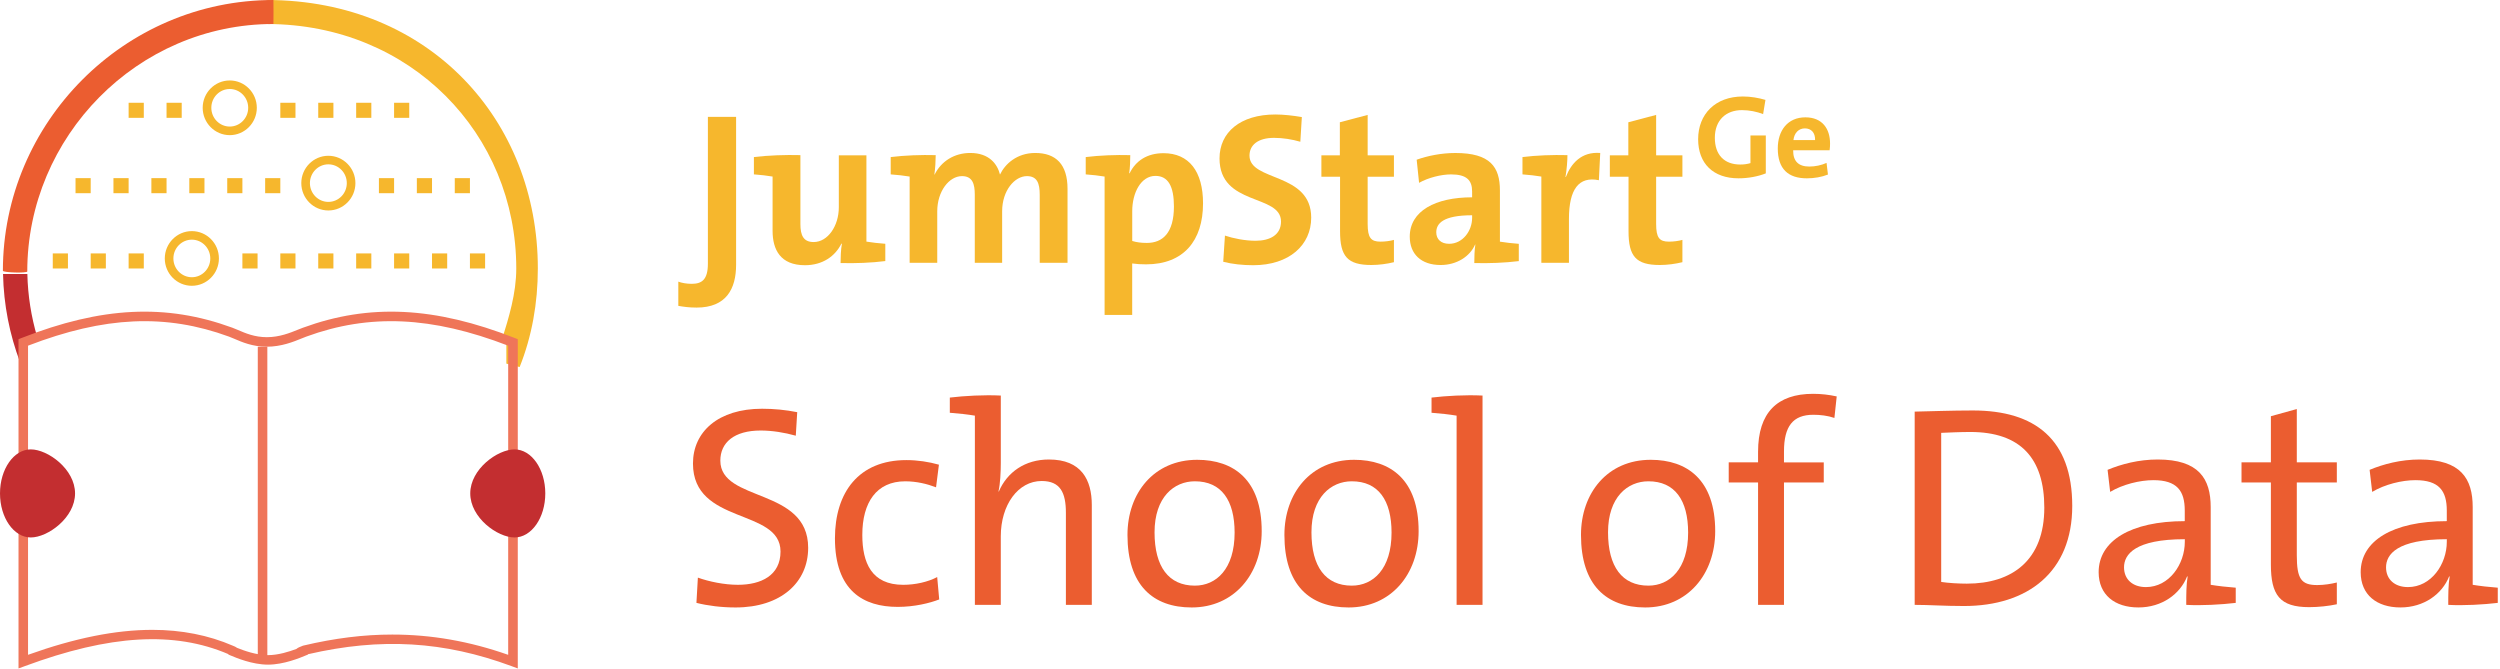
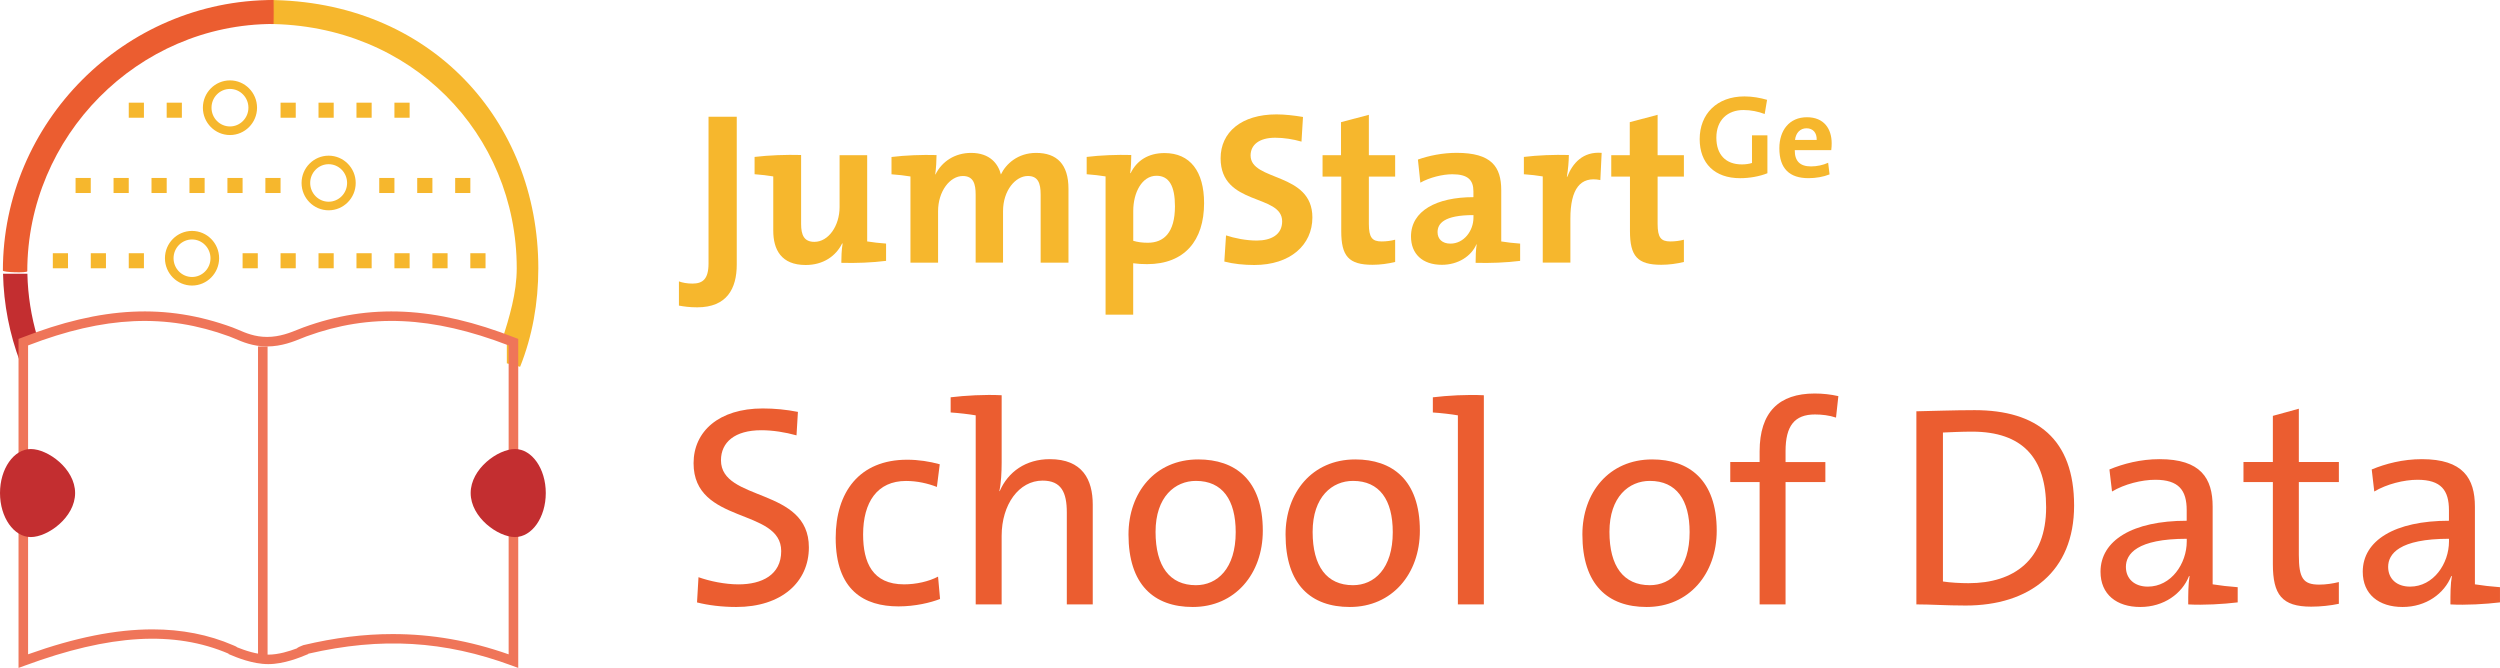
- <svg xmlns="http://www.w3.org/2000/svg" version="1.1" id="Layer_1" x="0px" y="0px" width="187px" height="50px" viewBox="37.5 10 187 50" enable-background="new 37.5 10 187 50" xml:space="preserve">
+ <svg xmlns="http://www.w3.org/2000/svg" version="1.1" id="Layer_1" x="0px" y="0px" width="131px" height="35px" viewBox="28 7.5 131 35" enable-background="new 28 7.5 131 35" xml:space="preserve">
  <g>
    <g>
      <g>
        <g>
-           <path fill="#F6B72D" d="M89.606,33.007c-0.588,0-0.994-0.064-1.368-0.128v-1.812c0.261,0.098,0.617,0.163,1.008,0.163      c0.763,0,1.204-0.325,1.204-1.505V18.741h2.11v11.064C92.561,31.6,91.828,33.007,89.606,33.007z" />
-           <path fill="#F6B72D" d="M100.375,29.675c0-0.372,0.017-0.984,0.097-1.438l-0.033-0.017c-0.473,0.954-1.413,1.618-2.729,1.618      c-1.835,0-2.421-1.164-2.421-2.572v-4.06c-0.388-0.066-0.926-0.131-1.397-0.163v-1.295c1.073-0.129,2.356-0.175,3.478-0.145      v5.16c0,0.84,0.226,1.342,0.992,1.342c1.055,0,1.882-1.198,1.882-2.604v-3.882h2.064v6.454c0.39,0.064,0.942,0.13,1.413,0.162      v1.293C102.698,29.659,101.448,29.708,100.375,29.675z" />
-           <path fill="#F6B72D" d="M115.271,29.659v-5.095c0-0.857-0.195-1.39-0.957-1.39c-0.91,0-1.854,1.067-1.854,2.635v3.85h-2.046      v-5.095c0-0.793-0.162-1.39-0.959-1.39c-0.958,0-1.849,1.131-1.849,2.635v3.85h-2.065v-6.452      c-0.391-0.066-0.942-0.131-1.416-0.163v-1.295c1.025-0.129,2.294-0.175,3.366-0.145c0,0.388-0.034,0.987-0.099,1.454h0.017      c0.487-0.984,1.462-1.616,2.665-1.616c1.429,0,2.031,0.841,2.226,1.616c0.374-0.79,1.266-1.616,2.632-1.616      c1.559,0,2.419,0.858,2.419,2.686v5.53h-2.078V29.659z" />
-           <path fill="#F6B72D" d="M118.712,23.044v-1.295c1.025-0.128,2.26-0.175,3.332-0.145c0,0.402-0.016,0.938-0.08,1.358h0.032      c0.454-0.938,1.315-1.504,2.533-1.504c1.917,0,2.958,1.375,2.958,3.752c0,2.798-1.462,4.563-4.258,4.563      c-0.39,0-0.699-0.017-1.041-0.066v3.849h-2.064V23.207C119.738,23.141,119.185,23.076,118.712,23.044z M123.929,23.157      c-1.087,0-1.738,1.262-1.738,2.636v2.233c0.325,0.097,0.666,0.145,1.089,0.145c1.187,0,2.03-0.744,2.03-2.732      C125.31,23.934,124.873,23.157,123.929,23.157z" />
-           <path fill="#F6B72D" d="M131.24,29.838c-0.781,0-1.562-0.081-2.242-0.258l0.128-1.958c0.617,0.209,1.495,0.387,2.292,0.387      c1.072,0,1.902-0.435,1.902-1.438c0-2.086-4.6-1.132-4.6-4.724c0-1.941,1.545-3.283,4.178-3.283c0.615,0,1.33,0.081,1.98,0.193      l-0.113,1.846c-0.617-0.179-1.299-0.291-1.967-0.291c-1.219,0-1.836,0.549-1.836,1.326c0,1.958,4.616,1.229,4.616,4.643      C135.578,28.332,133.936,29.838,131.24,29.838z" />
-           <path fill="#F6B72D" d="M140.076,29.822c-1.789,0-2.34-0.648-2.34-2.524v-4.076h-1.396v-1.601h1.381v-2.475l2.08-0.551v3.025      h1.965v1.602h-1.965v3.527c0,1.036,0.244,1.326,0.957,1.326c0.342,0,0.717-0.049,1.008-0.131v1.668      C141.246,29.739,140.648,29.822,140.076,29.822z" />
-           <path fill="#F6B72D" d="M147.777,29.675c0-0.467,0.016-0.953,0.078-1.374l-0.014-0.016c-0.389,0.904-1.381,1.538-2.582,1.538      c-1.465,0-2.309-0.826-2.309-2.12c0-1.925,1.918-2.944,4.664-2.944v-0.437c0-0.841-0.406-1.277-1.578-1.277      c-0.73,0-1.707,0.243-2.389,0.631l-0.18-1.73c0.812-0.291,1.852-0.502,2.893-0.502c2.602,0,3.334,1.036,3.334,2.798v3.834      c0.389,0.064,0.941,0.129,1.412,0.162v1.293C150.084,29.659,148.832,29.708,147.777,29.675z M147.615,26.102      c-2.193,0-2.682,0.628-2.682,1.277c0,0.516,0.357,0.857,0.959,0.857c1.025,0,1.723-0.97,1.723-1.942V26.102z" />
-           <path fill="#F6B72D" d="M154.598,23.238h0.029c0.393-1.02,1.172-1.907,2.57-1.796l-0.1,2.038      c-1.494-0.307-2.24,0.663-2.24,2.895v3.284h-2.064v-6.452c-0.391-0.066-0.941-0.131-1.412-0.163v-1.295      c1.021-0.129,2.275-0.175,3.363-0.145C154.744,22.025,154.695,22.672,154.598,23.238z" />
-           <path fill="#F6B72D" d="M161.654,29.822c-1.787,0-2.34-0.648-2.34-2.524v-4.076h-1.398v-1.601h1.383v-2.475l2.08-0.551v3.025      h1.965v1.602h-1.965v3.527c0,1.036,0.244,1.326,0.959,1.326c0.34,0,0.715-0.049,1.006-0.131v1.668      C162.824,29.739,162.223,29.822,161.654,29.822z" />
+           <path fill="#F6B72D" d="M64.535,23.604c-0.413,0-0.698-0.044-0.959-0.09v-1.269c0.183,0.069,0.433,0.115,0.707,0.115      c0.535,0,0.844-0.229,0.844-1.054v-7.689h1.479v7.745C66.606,22.619,66.092,23.604,64.535,23.604z" />
+           <path fill="#F6B72D" d="M72.085,21.272c0-0.261,0.012-0.688,0.068-1.007l-0.023-0.011c-0.331,0.667-0.991,1.132-1.914,1.132      c-1.287,0-1.697-0.815-1.697-1.801v-2.841c-0.272-0.046-0.649-0.092-0.979-0.115v-0.906c0.752-0.09,1.652-0.123,2.438-0.101      v3.612c0,0.588,0.159,0.939,0.695,0.939c0.74,0,1.321-0.838,1.321-1.823v-2.717h1.446v4.518c0.274,0.044,0.66,0.091,0.99,0.113      v0.905C73.714,21.261,72.837,21.295,72.085,21.272z" />
+           <path fill="#F6B72D" d="M82.53,21.261v-3.566c0-0.6-0.137-0.973-0.671-0.973c-0.638,0-1.3,0.748-1.3,1.845v2.695h-1.435v-3.566      c0-0.555-0.114-0.973-0.672-0.973c-0.671,0-1.297,0.792-1.297,1.845v2.695h-1.447v-4.516c-0.274-0.046-0.66-0.092-0.993-0.114      v-0.907c0.719-0.09,1.607-0.122,2.36-0.101c0,0.271-0.024,0.691-0.069,1.018h0.012c0.341-0.689,1.024-1.131,1.868-1.131      c1.002,0,1.425,0.589,1.561,1.131c0.262-0.553,0.888-1.131,1.845-1.131c1.093,0,1.696,0.6,1.696,1.88v3.871h-1.457v0H82.53z" />
+           <path fill="#F6B72D" d="M84.942,16.63v-0.907c0.718-0.089,1.585-0.122,2.336-0.101c0,0.281-0.012,0.657-0.056,0.951h0.023      c0.319-0.657,0.922-1.053,1.776-1.053c1.343,0,2.073,0.962,2.073,2.626c0,1.958-1.024,3.195-2.985,3.195      c-0.273,0-0.49-0.013-0.73-0.047v2.695h-1.447v-7.245C85.662,16.699,85.274,16.653,84.942,16.63z M88.601,16.71      c-0.763,0-1.219,0.883-1.219,1.845v1.563c0.227,0.068,0.467,0.102,0.762,0.102c0.834,0,1.424-0.521,1.424-1.913      C89.568,17.253,89.263,16.71,88.601,16.71z" />
+           <path fill="#F6B72D" d="M93.726,21.386c-0.548,0-1.095-0.057-1.571-0.181l0.089-1.371c0.434,0.146,1.049,0.271,1.608,0.271      c0.751,0,1.333-0.304,1.333-1.006c0-1.46-3.225-0.792-3.225-3.306c0-1.359,1.083-2.299,2.929-2.299      c0.432,0,0.932,0.057,1.388,0.135l-0.079,1.292c-0.432-0.125-0.909-0.204-1.379-0.204c-0.854,0-1.288,0.385-1.288,0.929      c0,1.371,3.238,0.86,3.238,3.25C96.769,20.332,95.615,21.386,93.726,21.386z" />
+           <path fill="#F6B72D" d="M99.922,21.375c-1.254,0-1.641-0.454-1.641-1.767v-2.854h-0.979v-1.121h0.967v-1.732l1.459-0.385v2.117      h1.378v1.121h-1.378v2.469c0,0.726,0.172,0.929,0.672,0.929c0.238,0,0.501-0.035,0.706-0.092v1.167      C100.741,21.317,100.323,21.375,99.922,21.375z" />
+           <path fill="#F6B72D" d="M105.322,21.272c0-0.327,0.01-0.667,0.055-0.962l-0.011-0.011c-0.273,0.633-0.97,1.077-1.812,1.077      c-1.025,0-1.618-0.578-1.618-1.484c0-1.349,1.345-2.061,3.271-2.061v-0.306c0-0.589-0.285-0.894-1.105-0.894      c-0.513,0-1.197,0.17-1.676,0.441l-0.127-1.211c0.57-0.204,1.299-0.352,2.029-0.352c1.824,0,2.337,0.725,2.337,1.959v2.684      c0.271,0.045,0.659,0.09,0.99,0.113v0.905C106.938,21.261,106.062,21.295,105.322,21.272z M105.209,18.771      c-1.538,0-1.881,0.44-1.881,0.894c0,0.361,0.249,0.601,0.672,0.601c0.718,0,1.209-0.68,1.209-1.36V18.771z" />
+           <path fill="#F6B72D" d="M110.103,16.766h0.021c0.276-0.714,0.822-1.334,1.803-1.257l-0.069,1.426      c-1.049-0.215-1.57,0.464-1.57,2.027v2.298h-1.448v-4.516c-0.274-0.046-0.659-0.092-0.989-0.114v-0.907      c0.715-0.09,1.596-0.122,2.357-0.101C110.206,15.917,110.172,16.37,110.103,16.766z" />
+           <path fill="#F6B72D" d="M115.051,21.375c-1.252,0-1.641-0.454-1.641-1.767v-2.854h-0.98v-1.121h0.97v-1.732l1.459-0.385v2.117      h1.377v1.121h-1.377v2.469c0,0.726,0.171,0.929,0.673,0.929c0.238,0,0.5-0.035,0.704-0.092v1.167      C115.871,21.317,115.45,21.375,115.051,21.375z" />
        </g>
      </g>
-       <path fill="#F6B72D" d="M169.381,18.535c-0.48-0.184-1.027-0.298-1.586-0.298c-1.176,0-2.025,0.74-2.025,2.069    c0,1.26,0.689,2.001,1.904,2.001c0.281,0,0.529-0.036,0.76-0.106v-2.07h1.148v2.837c-0.594,0.237-1.326,0.37-2.041,0.37    c-1.895,0-3.02-1.11-3.02-2.924c0-1.869,1.275-3.197,3.346-3.197c0.592,0,1.174,0.104,1.689,0.255L169.381,18.535z" />
-       <path fill="#F6B72D" d="M174.355,21.241h-2.727c-0.008,0.82,0.398,1.217,1.213,1.217c0.434,0,0.904-0.098,1.285-0.273l0.104,0.871    c-0.469,0.187-1.027,0.283-1.574,0.283c-1.398,0-2.178-0.696-2.178-2.237c0-1.34,0.742-2.325,2.064-2.325    c1.279,0,1.846,0.872,1.846,1.955C174.389,20.88,174.381,21.056,174.355,21.241z M172.506,19.603    c-0.469,0-0.797,0.344-0.857,0.873h1.619C173.283,19.929,172.984,19.603,172.506,19.603z" />
+       <path fill="#F6B72D" d="M120.47,13.474c-0.337-0.128-0.721-0.209-1.111-0.209c-0.827,0-1.422,0.519-1.422,1.449    c0,0.882,0.484,1.401,1.335,1.401c0.198,0,0.371-0.025,0.533-0.074v-1.449h0.807v1.986c-0.417,0.166-0.931,0.259-1.432,0.259    c-1.328,0-2.117-0.777-2.117-2.047c0-1.309,0.893-2.238,2.346-2.238c0.415,0,0.822,0.073,1.185,0.179L120.47,13.474z" />
+       <path fill="#F6B72D" d="M123.957,15.368h-1.911c-0.006,0.574,0.276,0.852,0.85,0.852c0.305,0,0.634-0.068,0.899-0.191l0.074,0.609    c-0.328,0.131-0.72,0.198-1.104,0.198c-0.98,0-1.527-0.487-1.527-1.566c0-0.938,0.521-1.627,1.446-1.627    c0.897,0,1.296,0.61,1.296,1.368C123.98,15.115,123.975,15.239,123.957,15.368z M122.66,14.222c-0.329,0-0.559,0.241-0.601,0.611    h1.136C123.206,14.45,122.996,14.222,122.66,14.222z" />
    </g>
    <g>
      <g>
-         <path fill="#EB5D30" d="M92.524,55.438c-1.057,0-2.091-0.13-2.931-0.344l0.108-1.888c0.84,0.302,1.981,0.537,2.994,0.537     c1.745,0,3.188-0.708,3.188-2.488c0-3.261-6.549-1.974-6.549-6.584c0-2.38,1.896-4.097,5.17-4.097     c0.883,0,1.766,0.085,2.628,0.257l-0.107,1.759c-0.841-0.236-1.767-0.387-2.628-0.387c-1.982,0-3.016,0.902-3.016,2.252     c0,3.131,6.57,1.994,6.57,6.52C97.952,53.571,95.906,55.438,92.524,55.438z" />
-         <path fill="#EB5D30" d="M104.649,55.395c-2.563,0-4.695-1.201-4.695-5.125c0-3.432,1.767-5.855,5.343-5.855     c0.84,0,1.681,0.13,2.434,0.343l-0.215,1.693c-0.669-0.257-1.466-0.449-2.306-0.449c-2.154,0-3.209,1.587-3.209,4.01     c0,2.08,0.688,3.732,3.059,3.732c0.905,0,1.852-0.214,2.542-0.58l0.151,1.674C107.041,55.115,105.9,55.395,104.649,55.395z" />
-         <path fill="#EB5D30" d="M108.546,40.875v-1.136c1.078-0.13,2.564-0.215,3.814-0.151v5.041c0,0.686-0.043,1.564-0.172,2.123     l0.021,0.021c0.625-1.459,1.96-2.402,3.749-2.402c2.434,0,3.209,1.523,3.209,3.41v7.464h-1.938V48.36     c0-1.501-0.41-2.381-1.811-2.381c-1.766,0-3.059,1.78-3.059,4.141v5.125h-1.938V41.09     C109.904,41.003,109.171,40.918,108.546,40.875z" />
-         <path fill="#EB5D30" d="M126.639,55.438c-2.907,0-4.804-1.674-4.804-5.427c0-3.13,1.981-5.618,5.214-5.618     c2.735,0,4.826,1.502,4.826,5.34C131.875,52.949,129.806,55.438,126.639,55.438z M126.876,46.001     c-1.552,0-3.016,1.179-3.016,3.817c0,2.574,1.056,3.988,3.016,3.988c1.594,0,2.973-1.243,2.973-3.968     C129.849,47.417,128.857,46.001,126.876,46.001z" />
-         <path fill="#EB5D30" d="M138.379,55.438c-2.908,0-4.805-1.674-4.805-5.427c0-3.13,1.98-5.618,5.213-5.618     c2.736,0,4.826,1.502,4.826,5.34C143.613,52.949,141.545,55.438,138.379,55.438z M138.615,46.001     c-1.551,0-3.018,1.179-3.018,3.817c0,2.574,1.057,3.988,3.018,3.988c1.594,0,2.973-1.243,2.973-3.968     C141.588,47.417,140.596,46.001,138.615,46.001z" />
-         <path fill="#EB5D30" d="M148.393,55.244h-1.939V41.09c-0.518-0.087-1.25-0.172-1.875-0.215v-1.136     c1.078-0.13,2.566-0.215,3.814-0.151V55.244z" />
-         <path fill="#EB5D30" d="M160.561,55.438c-2.908,0-4.803-1.674-4.803-5.427c0-3.13,1.98-5.618,5.213-5.618     c2.736,0,4.826,1.502,4.826,5.34C165.797,52.949,163.729,55.438,160.561,55.438z M160.799,46.001     c-1.553,0-3.018,1.179-3.018,3.817c0,2.574,1.057,3.988,3.018,3.988c1.594,0,2.973-1.243,2.973-3.968     C163.771,47.417,162.781,46.001,160.799,46.001z" />
-         <path fill="#EB5D30" d="M174.713,41.262c-0.496-0.172-1.057-0.237-1.574-0.237c-1.529,0-2.197,0.858-2.197,2.746v0.815h2.975     v1.501h-2.975v9.158h-1.939v-9.158h-2.195v-1.503h2.195v-0.792c0-2.938,1.445-4.334,4.115-4.334c0.605,0,1.186,0.066,1.768,0.194     L174.713,41.262z" />
-         <path fill="#EB5D30" d="M184.402,55.33c-1.465,0-2.605-0.086-3.684-0.086V40.789c1.119-0.021,2.758-0.086,4.354-0.086     c4.652,0,7.432,2.166,7.432,7.142C192.504,52.8,189.164,55.33,184.402,55.33z M184.877,42.312c-0.754,0-1.637,0.044-2.176,0.065     v11.152c0.539,0.085,1.336,0.128,1.918,0.128c3.402,0,5.795-1.758,5.795-5.683C190.414,44.285,188.646,42.312,184.877,42.312z" />
-         <path fill="#EB5D30" d="M201.031,55.244c0-0.751,0-1.522,0.105-2.123h-0.043c-0.516,1.308-1.873,2.316-3.641,2.316     s-2.973-0.944-2.973-2.638c0-2.338,2.391-3.817,6.441-3.817v-0.793c0-1.48-0.582-2.273-2.348-2.273     c-1.012,0-2.305,0.32-3.232,0.878l-0.193-1.651c1.035-0.428,2.326-0.772,3.748-0.772c3.08,0,3.965,1.438,3.965,3.561v5.811     c0.516,0.087,1.248,0.172,1.873,0.216v1.137C203.658,55.224,202.172,55.308,201.031,55.244z M200.924,50.333     c-3.729,0-4.547,1.138-4.547,2.103c0,0.899,0.646,1.478,1.637,1.478c1.746,0,2.91-1.715,2.91-3.387V50.333z" />
-         <path fill="#EB5D30" d="M210.227,55.415c-2.197,0-2.865-0.899-2.865-3.196v-6.132h-2.197v-1.503h2.197v-3.452l1.939-0.536v3.988     h2.994v1.503h-2.994v5.446c0,1.759,0.322,2.23,1.529,2.23c0.496,0,1.035-0.085,1.465-0.192v1.628     C211.691,55.33,210.916,55.415,210.227,55.415z" />
-         <path fill="#EB5D30" d="M220.629,55.244c0-0.751,0-1.522,0.107-2.123h-0.043c-0.518,1.308-1.875,2.316-3.641,2.316     c-1.768,0-2.973-0.944-2.973-2.638c0-2.338,2.391-3.817,6.441-3.817v-0.793c0-1.48-0.582-2.273-2.35-2.273     c-1.012,0-2.305,0.32-3.23,0.878l-0.193-1.651c1.033-0.428,2.326-0.772,3.748-0.772c3.082,0,3.963,1.438,3.963,3.561v5.811     c0.518,0.087,1.25,0.172,1.875,0.216v1.137C223.258,55.224,221.771,55.308,220.629,55.244z M220.521,50.333     c-3.727,0-4.545,1.138-4.545,2.103c0,0.899,0.646,1.478,1.637,1.478c1.746,0,2.908-1.715,2.908-3.387V50.333z" />
+         <path fill="#EB5D30" d="M66.58,39.306c-0.742,0-1.466-0.089-2.056-0.239l0.077-1.322c0.589,0.21,1.389,0.376,2.099,0.376     c1.223,0,2.235-0.496,2.235-1.743c0-2.28-4.592-1.381-4.592-4.606c0-1.666,1.329-2.869,3.625-2.869c0.62,0,1.238,0.06,1.843,0.18     l-0.074,1.23c-0.59-0.164-1.24-0.269-1.844-0.269c-1.39,0-2.114,0.631-2.114,1.574c0,2.192,4.606,1.396,4.606,4.564     C70.386,38,68.952,39.306,66.58,39.306z" />
+         <path fill="#EB5D30" d="M75.082,39.275c-1.797,0-3.292-0.841-3.292-3.586c0-2.404,1.239-4.1,3.747-4.1     c0.589,0,1.179,0.092,1.706,0.239l-0.15,1.188c-0.468-0.183-1.028-0.314-1.616-0.314c-1.51,0-2.25,1.109-2.25,2.805     c0,1.456,0.482,2.613,2.144,2.613c0.634,0,1.298-0.15,1.783-0.405l0.105,1.171C76.759,39.08,75.959,39.275,75.082,39.275z" />
+         <path fill="#EB5D30" d="M77.814,29.113v-0.795c0.755-0.092,1.797-0.153,2.673-0.107v3.529c0,0.479-0.03,1.094-0.12,1.485     l0.015,0.017c0.439-1.023,1.375-1.682,2.628-1.682c1.708,0,2.25,1.066,2.25,2.386v5.225h-1.359v-4.819     c0-1.051-0.288-1.668-1.27-1.668c-1.237,0-2.145,1.246-2.145,2.9v3.587h-1.359v-9.907C78.767,29.202,78.252,29.143,77.814,29.113     z" />
+         <path fill="#EB5D30" d="M90.5,39.306c-2.038,0-3.367-1.172-3.367-3.799c0-2.189,1.389-3.933,3.655-3.933     c1.919,0,3.383,1.053,3.383,3.739C94.171,37.564,92.722,39.306,90.5,39.306z M90.666,32.699c-1.087,0-2.115,0.825-2.115,2.673     c0,1.803,0.743,2.792,2.115,2.792c1.119,0,2.085-0.871,2.085-2.778C92.751,33.69,92.055,32.699,90.666,32.699z" />
+         <path fill="#EB5D30" d="M98.732,39.306c-2.039,0-3.369-1.172-3.369-3.799c0-2.189,1.389-3.933,3.654-3.933     c1.918,0,3.384,1.053,3.384,3.739C102.401,37.564,100.952,39.306,98.732,39.306z M98.897,32.699     c-1.087,0-2.115,0.825-2.115,2.673c0,1.803,0.741,2.792,2.115,2.792c1.117,0,2.084-0.871,2.084-2.778     C100.981,33.69,100.286,32.699,98.897,32.699z" />
+         <path fill="#EB5D30" d="M105.753,39.171h-1.36v-9.907c-0.362-0.062-0.876-0.121-1.312-0.15v-0.795     c0.755-0.092,1.798-0.153,2.673-0.107V39.171z" />
+         <path fill="#EB5D30" d="M114.285,39.306c-2.04,0-3.368-1.172-3.368-3.799c0-2.189,1.389-3.933,3.656-3.933     c1.917,0,3.383,1.053,3.383,3.739C117.956,37.564,116.506,39.306,114.285,39.306z M114.452,32.699     c-1.09,0-2.117,0.825-2.117,2.673c0,1.803,0.741,2.792,2.117,2.792c1.117,0,2.084-0.871,2.084-2.778     C116.536,33.69,115.842,32.699,114.452,32.699z" />
+         <path fill="#EB5D30" d="M124.207,29.382c-0.348-0.118-0.74-0.164-1.104-0.164c-1.071,0-1.54,0.6-1.54,1.921v0.572h2.086v1.05     h-2.086v6.41h-1.359v-6.41h-1.538v-1.052h1.538v-0.554c0-2.058,1.013-3.035,2.885-3.035c0.425,0,0.833,0.045,1.241,0.137     L124.207,29.382z" />
+         <path fill="#EB5D30" d="M131.002,39.23c-1.028,0-1.828-0.06-2.584-0.06V29.052c0.784-0.014,1.933-0.06,3.053-0.06     c3.263,0,5.212,1.516,5.212,4.999C136.683,37.46,134.34,39.23,131.002,39.23z M131.334,30.118c-0.527,0-1.147,0.029-1.524,0.046     v7.806c0.377,0.06,0.936,0.089,1.343,0.089c2.388,0,4.064-1.23,4.064-3.976C135.217,31.499,133.977,30.118,131.334,30.118z" />
+         <path fill="#EB5D30" d="M142.662,39.171c0-0.526,0-1.066,0.072-1.485h-0.029c-0.361,0.916-1.313,1.62-2.555,1.62     c-1.24,0-2.083-0.661-2.083-1.846c0-1.639,1.676-2.673,4.516-2.673v-0.554c0-1.037-0.408-1.593-1.646-1.593     c-0.71,0-1.615,0.226-2.267,0.615l-0.136-1.155c0.726-0.301,1.631-0.54,2.629-0.54c2.16,0,2.78,1.005,2.78,2.49v4.069     c0.361,0.06,0.874,0.119,1.312,0.15v0.796C144.502,39.157,143.461,39.217,142.662,39.171z M142.586,35.732     c-2.613,0-3.189,0.798-3.189,1.472c0,0.629,0.455,1.035,1.148,1.035c1.224,0,2.041-1.201,2.041-2.37V35.732z" />
+         <path fill="#EB5D30" d="M149.107,39.289c-1.539,0-2.009-0.629-2.009-2.237v-4.291h-1.54v-1.052h1.54v-2.418l1.361-0.374v2.792     h2.098v1.052h-2.098v3.812c0,1.23,0.226,1.561,1.07,1.561c0.349,0,0.727-0.059,1.027-0.134v1.139     C150.136,39.23,149.592,39.289,149.107,39.289z" />
+         <path fill="#EB5D30" d="M156.402,39.171c0-0.526,0-1.066,0.076-1.485h-0.031c-0.363,0.916-1.315,1.62-2.553,1.62     c-1.239,0-2.086-0.661-2.086-1.846c0-1.639,1.678-2.673,4.517-2.673v-0.554c0-1.037-0.408-1.593-1.647-1.593     c-0.71,0-1.616,0.226-2.266,0.615l-0.134-1.155c0.723-0.301,1.631-0.54,2.628-0.54c2.159,0,2.779,1.005,2.779,2.49v4.069     c0.362,0.06,0.876,0.119,1.314,0.15v0.796C158.244,39.157,157.203,39.217,156.402,39.171z M156.327,35.732     c-2.614,0-3.188,0.798-3.188,1.472c0,0.629,0.454,1.035,1.148,1.035c1.225,0,2.04-1.201,2.04-2.37V35.732z" />
      </g>
    </g>
    <g>
      <g>
-         <path fill="none" d="M54.681,58.685c0.014,0.006,0.043,0.018,0.062,0.026C55.142,58.871,54.681,58.685,54.681,58.685z" />
-         <path fill="none" d="M60.432,58.688c0.002-0.001,0.009-0.003,0.011-0.004C60.443,58.685,59.613,59.01,60.432,58.688z" />
-         <path fill="#F6B72D" d="M57.497,11.796v0.001c10.727,0.021,18.62,8.214,18.62,18.285c0,1.868-0.554,3.665-1.084,5.362     c0.202,0.076,0.343,0.149,0.343,0.23c0,0.509,0,1.016,0,1.525l0.993,0.255c0.912-2.284,1.361-4.77,1.361-7.373     c0-11.055-8.075-20.053-20.232-20.081v1.796V11.796z" />
-         <path fill="#EB5D30" d="M39.54,30.304c0-10.083,8.246-18.509,18.401-18.509c0.008,0,0.014-1.794,0-1.794     c-11.152,0-20.225,9.18-20.225,20.252C37.716,30.392,39.54,30.443,39.54,30.304z" />
-         <path fill="#EB5D30" d="M57.964,11.796c0.005,0,0.01,0.001,0.015,0.001v-1.796c-0.004,0-0.009,0-0.015,0V11.796z" />
-         <path fill="#C32E30" d="M40.277,35.193c-0.439-1.497-0.695-3.071-0.731-4.7h-1.819c0.048,2.314,0.495,4.533,1.27,6.594     c0-0.472,0-0.942,0-1.415C39.426,35.501,39.853,35.344,40.277,35.193z" />
-         <rect x="75.597" y="36.406" fill="none" width="0.001" height="1.147" />
+         <path fill="none" d="M40.047,41.579c0.01,0.005,0.03,0.012,0.043,0.019C40.369,41.709,40.047,41.579,40.047,41.579z" />
+         <path fill="none" d="M44.079,41.582c0.001,0,0.006-0.003,0.007-0.005C44.086,41.579,43.504,41.808,44.079,41.582z" />
+         <path fill="#F6B72D" d="M42.021,8.757L42.021,8.757c7.521,0.015,13.056,5.75,13.056,12.8c0,1.308-0.389,2.565-0.76,3.753     c0.142,0.053,0.241,0.104,0.241,0.162c0,0.355,0,0.711,0,1.066l0.696,0.181c0.639-1.6,0.954-3.341,0.954-5.162     c0-7.739-5.662-14.038-14.186-14.057L42.021,8.757L42.021,8.757L42.021,8.757z" />
+         <path fill="#EB5D30" d="M29.43,21.713c0-7.058,5.782-12.957,12.902-12.957c0.006,0,0.01-1.256,0-1.256     c-7.819,0-14.181,6.427-14.181,14.177C28.151,21.774,29.43,21.81,29.43,21.713z" />
+         <path fill="#EB5D30" d="M42.349,8.757c0.003,0,0.007,0,0.01,0V7.5c-0.002,0-0.006,0-0.01,0V8.757z" />
+         <path fill="#C32E30" d="M29.947,25.135c-0.308-1.048-0.487-2.15-0.512-3.29h-1.276c0.034,1.62,0.348,3.172,0.891,4.616     c0-0.33,0-0.661,0-0.991C29.35,25.35,29.649,25.24,29.947,25.135z" />
+         <rect x="54.712" y="25.984" fill="none" width="0.001" height="0.803" />
      </g>
      <g>
-         <path fill="#EF7559" d="M38.885,60V35.372l0.226-0.09c6-2.353,10.809-2.584,15.766-0.771c0.127,0.046,0.27,0.105,0.428,0.175     c0.553,0.238,1.243,0.535,2.155,0.535c0.949,0,1.748-0.326,2.331-0.564c0.14-0.057,0.266-0.106,0.376-0.146     c4.957-1.814,9.841-1.58,15.837,0.771l0.226,0.09V60l-0.482-0.179c-5.023-1.856-9.741-2.149-15.215-0.884l0.008,0.021     l-0.13,0.054c-0.46,0.192-1.682,0.703-2.862,0.703c-1.176,0-2.384-0.509-2.838-0.701l-0.135-0.056l0.011-0.027     c-4.062-1.738-8.861-1.46-15.218,0.891L38.885,60z M55.233,58.46c0.52,0.209,1.446,0.544,2.314,0.544     c0.769,0,1.587-0.261,2.13-0.466c0.092-0.088,0.257-0.152,0.489-0.243c2.373-0.562,4.543-0.83,6.678-0.83     c2.922,0,5.763,0.496,8.668,1.516V35.857c-5.725-2.202-10.37-2.409-15.101-0.679c-0.104,0.039-0.221,0.086-0.351,0.139     c-0.602,0.246-1.512,0.617-2.603,0.617c-1.061,0-1.857-0.344-2.439-0.596c-0.144-0.061-0.273-0.118-0.39-0.159     c-4.73-1.73-9.304-1.526-15.031,0.678v23.122c3.51-1.256,6.557-1.866,9.3-1.866c2.179,0,4.203,0.399,6.02,1.186     C55.037,58.347,55.151,58.393,55.233,58.46z" />
+         <path fill="#EF7559" d="M28.971,42.5V25.26l0.159-0.062c4.207-1.647,7.579-1.809,11.055-0.54c0.089,0.032,0.188,0.074,0.3,0.122     c0.387,0.167,0.871,0.375,1.511,0.375c0.665,0,1.225-0.228,1.634-0.394c0.098-0.041,0.187-0.075,0.264-0.103     c3.475-1.27,6.899-1.105,11.103,0.54l0.159,0.062V42.5l-0.337-0.125c-3.523-1.299-6.831-1.504-10.669-0.62l0.006,0.016     l-0.092,0.037c-0.322,0.134-1.179,0.492-2.006,0.492c-0.825,0-1.671-0.355-1.99-0.49l-0.095-0.039l0.007-0.018     c-2.848-1.217-6.213-1.023-10.67,0.622L28.971,42.5z M40.434,41.422c0.364,0.146,1.014,0.381,1.622,0.381     c0.54,0,1.113-0.183,1.494-0.326c0.064-0.062,0.181-0.106,0.343-0.171c1.664-0.394,3.185-0.581,4.682-0.581     c2.049,0,4.041,0.347,6.078,1.062V25.6c-4.015-1.542-7.271-1.687-10.589-0.476c-0.073,0.027-0.154,0.06-0.245,0.097     c-0.423,0.172-1.061,0.433-1.825,0.433c-0.744,0-1.302-0.242-1.71-0.418c-0.102-0.042-0.191-0.082-0.273-0.11     c-3.317-1.211-6.524-1.069-10.539,0.474v16.185c2.461-0.879,4.598-1.306,6.52-1.306c1.528,0,2.947,0.278,4.221,0.83     C40.296,41.343,40.376,41.374,40.434,41.422z" />
      </g>
-       <rect x="56.782" y="35.933" fill="#EF7559" width="0.715" height="23.6" />
-       <path fill="#C32E30" d="M78.288,46.908c0,1.819-1.03,3.294-2.301,3.294s-3.312-1.475-3.312-3.294s2.041-3.294,3.312-3.294    S78.288,45.089,78.288,46.908z" />
-       <path fill="#C32E30" d="M43.114,46.908c0,1.819-2.041,3.294-3.312,3.294c-1.271,0-2.302-1.475-2.302-3.294    s1.031-3.294,2.302-3.294C41.074,43.614,43.114,45.089,43.114,46.908z" />
-       <path fill="#F6B72D" d="M68.112,18.814h-1.135v-1.127h1.135V18.814z M65.276,18.814h-1.135v-1.127h1.135V18.814z M62.439,18.814    h-1.135v-1.127h1.135V18.814z M59.602,18.814h-1.134v-1.127h1.134V18.814z M51.092,18.814h-1.135v-1.127h1.135V18.814z     M48.256,18.814h-1.135v-1.127h1.135V18.814z" />
-       <path fill="#F6B72D" d="M72.651,24.449h-1.134v-1.127h1.134V24.449z M69.815,24.449h-1.135v-1.127h1.135V24.449z M66.978,24.449    h-1.135v-1.127h1.135V24.449z M58.468,24.449h-1.135v-1.127h1.135V24.449z M55.631,24.449h-1.134v-1.127h1.134V24.449z     M52.793,24.449H51.66v-1.127h1.134V24.449z M49.958,24.449h-1.135v-1.127h1.135V24.449z M47.121,24.449h-1.135v-1.127h1.135    V24.449z M44.284,24.449h-1.134v-1.127h1.135L44.284,24.449L44.284,24.449z" />
-       <path fill="#F6B72D" d="M73.786,30.083h-1.135v-1.127h1.135V30.083z M70.95,30.083h-1.135v-1.127h1.135V30.083z M68.112,30.083    h-1.135v-1.127h1.135V30.083z M65.276,30.083h-1.135v-1.127h1.135V30.083z M62.439,30.083h-1.135v-1.127h1.135V30.083z     M59.602,30.083h-1.134v-1.127h1.134V30.083z M56.766,30.083h-1.135v-1.127h1.135V30.083z M48.256,30.083h-1.135v-1.127h1.135    V30.083z M45.418,30.083h-1.134v-1.127h1.134V30.083L45.418,30.083z M42.582,30.083h-1.135v-1.127h1.135V30.083z" />
-       <path fill="#F6B72D" d="M54.686,20.109c-1.117,0-2.025-0.918-2.025-2.045c0-1.128,0.908-2.046,2.025-2.046    c1.116,0,2.024,0.918,2.024,2.046C56.71,19.19,55.802,20.109,54.686,20.109z M54.686,16.657c-0.761,0-1.379,0.63-1.379,1.405    c0,0.774,0.618,1.405,1.379,1.405c0.759,0,1.379-0.63,1.379-1.405C56.065,17.289,55.445,16.657,54.686,16.657z" />
-       <path fill="#F6B72D" d="M62.061,25.743c-1.117,0-2.024-0.917-2.024-2.046c0-1.128,0.908-2.045,2.024-2.045    s2.024,0.917,2.024,2.045C64.085,24.826,63.177,25.743,62.061,25.743z M62.061,22.292c-0.76,0-1.379,0.631-1.379,1.405    c0,0.775,0.619,1.405,1.379,1.405c0.761,0,1.38-0.63,1.38-1.405C63.441,22.923,62.822,22.292,62.061,22.292z" />
-       <path fill="#F6B72D" d="M51.85,31.377c-1.117,0-2.024-0.917-2.024-2.044c0-1.128,0.908-2.046,2.024-2.046s2.025,0.917,2.025,2.046    C53.874,30.459,52.965,31.377,51.85,31.377z M51.85,27.927c-0.761,0-1.38,0.63-1.38,1.405s0.619,1.405,1.38,1.405    c0.76,0,1.38-0.63,1.38-1.405C53.229,28.557,52.61,27.927,51.85,27.927z" />
+       <rect x="41.52" y="25.654" fill="#EF7559" width="0.501" height="16.518" />
+       <path fill="#C32E30" d="M56.599,33.335c0,1.274-0.722,2.307-1.614,2.307c-0.89,0-2.322-1.032-2.322-2.307    c0-1.273,1.432-2.306,2.322-2.306C55.876,31.029,56.599,32.062,56.599,33.335z" />
+       <path fill="#C32E30" d="M31.936,33.335c0,1.274-1.43,2.307-2.322,2.307c-0.891,0-1.614-1.032-1.614-2.307    c0-1.273,0.723-2.306,1.614-2.306C30.506,31.029,31.936,32.062,31.936,33.335z" />
+       <path fill="#F6B72D" d="M49.464,13.669h-0.796v-0.789h0.796V13.669z M47.475,13.669h-0.796v-0.789h0.796V13.669z M45.486,13.669    H44.69v-0.789h0.796V13.669z M43.497,13.669h-0.796v-0.789h0.796V13.669z M37.53,13.669h-0.796v-0.789h0.796V13.669z     M35.542,13.669h-0.795v-0.789h0.795V13.669z" />
+       <path fill="#F6B72D" d="M52.646,17.614h-0.795v-0.789h0.795V17.614z M50.658,17.614h-0.796v-0.789h0.796V17.614z M48.668,17.614    h-0.796v-0.789h0.796V17.614z M42.701,17.614h-0.795v-0.789h0.795V17.614z M40.712,17.614h-0.795v-0.789h0.795V17.614z     M38.723,17.614h-0.795v-0.789h0.795L38.723,17.614L38.723,17.614z M36.735,17.614h-0.796v-0.789h0.796V17.614z M34.746,17.614    H33.95v-0.789h0.796V17.614z M32.756,17.614H31.96v-0.789h0.796L32.756,17.614L32.756,17.614z" />
+       <path fill="#F6B72D" d="M53.442,21.558h-0.797v-0.789h0.797V21.558z M51.453,21.558h-0.795v-0.789h0.795V21.558z M49.464,21.558    h-0.796v-0.789h0.796V21.558z M47.475,21.558h-0.796v-0.789h0.796V21.558z M45.486,21.558H44.69v-0.789h0.796V21.558z     M43.497,21.558h-0.796v-0.789h0.796V21.558z M41.508,21.558h-0.796v-0.789h0.796V21.558z M35.542,21.558h-0.795v-0.789h0.795    V21.558z M33.552,21.558h-0.795v-0.789h0.795V21.558L33.552,21.558z M31.563,21.558h-0.795v-0.789h0.795V21.558z" />
+       <path fill="#F6B72D" d="M40.051,14.576c-0.785,0-1.42-0.643-1.42-1.432c0-0.79,0.636-1.432,1.42-1.432    c0.781,0,1.418,0.643,1.418,1.432C41.469,13.933,40.832,14.576,40.051,14.576z M40.051,12.16c-0.535,0-0.968,0.441-0.968,0.983    c0,0.542,0.433,0.983,0.968,0.983c0.531,0,0.966-0.441,0.966-0.983C41.017,12.602,40.582,12.16,40.051,12.16z" />
+       <path fill="#F6B72D" d="M45.221,18.52c-0.783,0-1.419-0.642-1.419-1.432c0-0.79,0.637-1.431,1.419-1.431    c0.782,0,1.418,0.642,1.418,1.431C46.64,17.878,46.003,18.52,45.221,18.52z M45.221,16.104c-0.534,0-0.967,0.442-0.967,0.983    c0,0.542,0.434,0.983,0.967,0.983c0.533,0,0.967-0.441,0.967-0.983C46.188,16.546,45.754,16.104,45.221,16.104z" />
+       <path fill="#F6B72D" d="M38.062,22.463c-0.783,0-1.419-0.642-1.419-1.431c0-0.79,0.636-1.432,1.419-1.432s1.42,0.642,1.42,1.432    C39.481,21.821,38.843,22.463,38.062,22.463z M38.062,20.048c-0.533,0-0.968,0.441-0.968,0.983c0,0.543,0.435,0.983,0.968,0.983    c0.533,0,0.968-0.44,0.968-0.983C39.028,20.489,38.594,20.048,38.062,20.048z" />
    </g>
  </g>
</svg>
